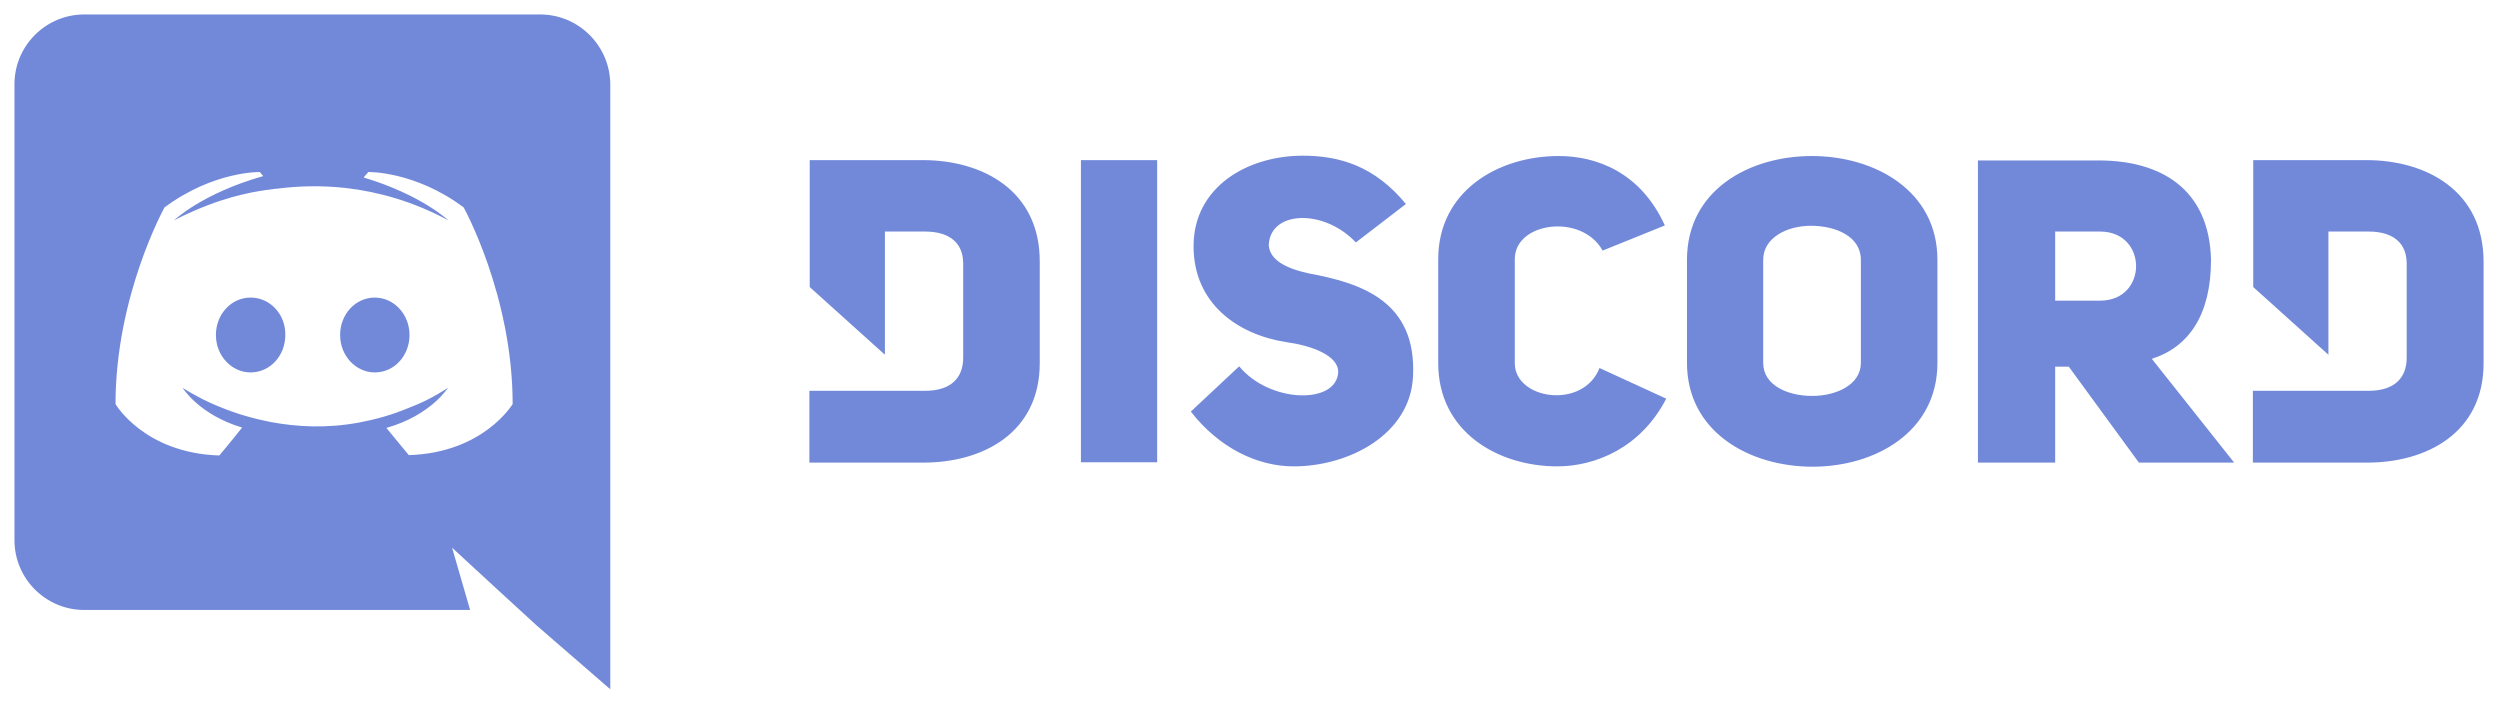
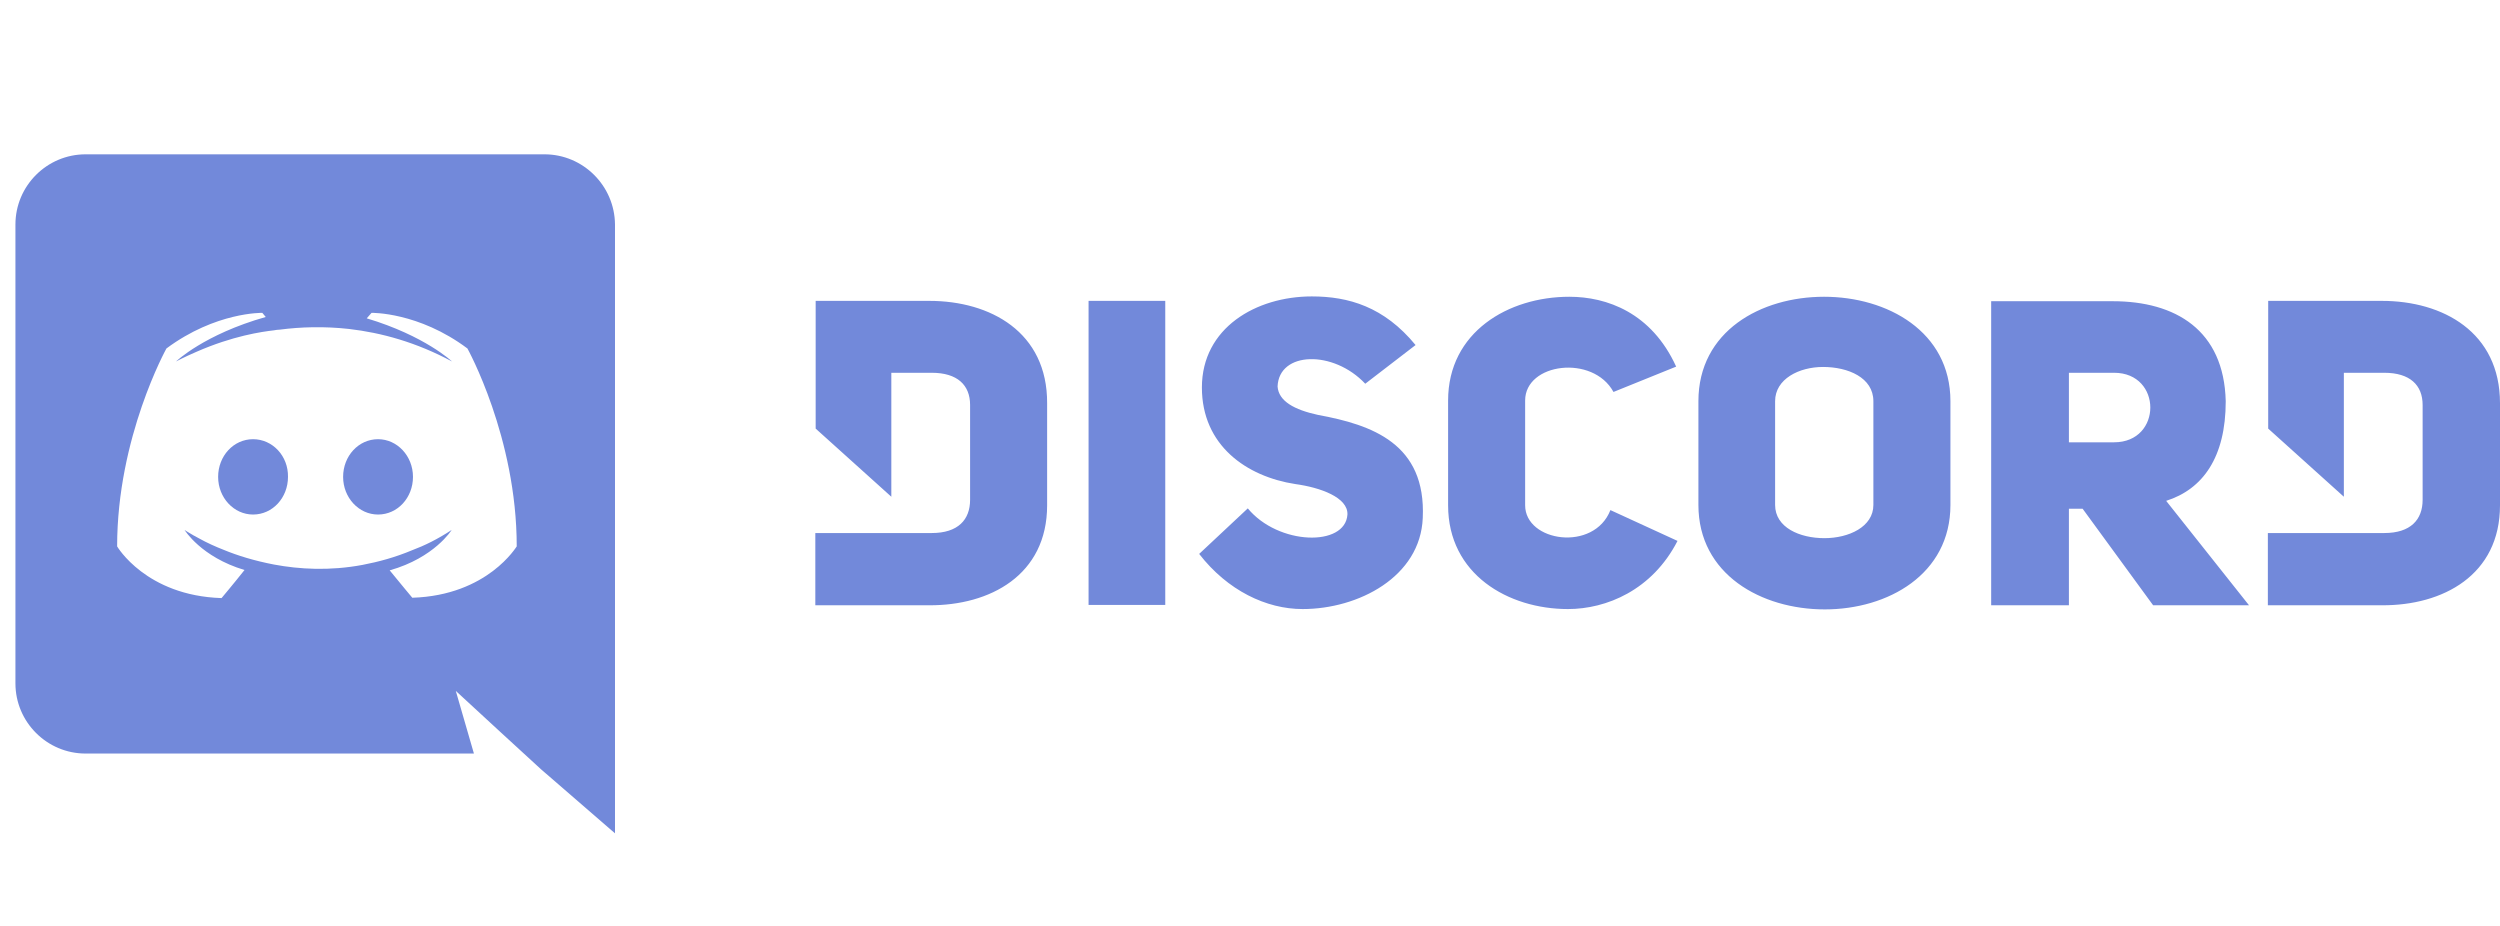
- <svg xmlns="http://www.w3.org/2000/svg" width="135" height="38" viewBox="0 0 135 38" fill="none">
-   <path d="M20.24 16.069C19.193 16.069 18.366 16.969 18.366 18.09C18.366 19.211 19.211 20.111 20.24 20.111C21.288 20.111 22.114 19.211 22.114 18.09C22.114 16.969 21.269 16.069 20.24 16.069ZM13.533 16.069C12.486 16.069 11.659 16.969 11.659 18.09C11.659 19.211 12.504 20.111 13.533 20.111C14.58 20.111 15.407 19.211 15.407 18.09C15.426 16.969 14.58 16.069 13.533 16.069Z" fill="#7289DA" />
-   <path d="M29.171 0.781H4.548C2.471 0.781 0.781 2.471 0.781 4.548V29.171C0.781 31.247 2.471 32.938 4.548 32.938H25.386L24.412 29.575L26.764 31.744L28.987 33.783L32.956 37.22V4.548C32.938 2.471 31.247 0.781 29.171 0.781ZM22.078 24.577C22.078 24.577 21.417 23.787 20.865 23.107C23.273 22.427 24.191 20.939 24.191 20.939C23.438 21.435 22.721 21.784 22.078 22.023C21.159 22.409 20.277 22.648 19.414 22.813C17.65 23.144 16.032 23.052 14.654 22.795C13.607 22.593 12.707 22.317 11.953 22.005C11.53 21.839 11.071 21.637 10.612 21.38C10.557 21.343 10.502 21.325 10.446 21.288C10.41 21.27 10.391 21.251 10.373 21.251C10.042 21.067 9.858 20.939 9.858 20.939C9.858 20.939 10.74 22.39 13.074 23.089C12.523 23.787 11.843 24.596 11.843 24.596C7.782 24.467 6.238 21.821 6.238 21.821C6.238 15.959 8.884 11.2 8.884 11.2C11.53 9.234 14.03 9.289 14.03 9.289L14.213 9.509C10.906 10.446 9.399 11.898 9.399 11.898C9.399 11.898 9.803 11.678 10.483 11.383C12.449 10.52 14.011 10.299 14.654 10.226C14.765 10.207 14.857 10.189 14.967 10.189C16.088 10.042 17.355 10.005 18.679 10.152C20.424 10.354 22.299 10.869 24.21 11.898C24.21 11.898 22.758 10.52 19.634 9.583L19.891 9.289C19.891 9.289 22.409 9.234 25.037 11.2C25.037 11.2 27.683 15.959 27.683 21.821C27.683 21.802 26.139 24.448 22.078 24.577V24.577ZM49.825 8.646H43.724V15.5L47.785 19.156V12.504H49.954C51.332 12.504 52.012 13.166 52.012 14.232V19.322C52.012 20.387 51.369 21.104 49.954 21.104H43.706V24.981H49.807C53.078 25 56.146 23.364 56.146 19.616V14.14C56.165 10.318 53.096 8.646 49.825 8.646V8.646ZM81.799 19.616V13.993C81.799 11.972 85.437 11.512 86.54 13.533L89.902 12.174C88.579 9.27 86.172 8.425 84.169 8.425C80.898 8.425 77.664 10.318 77.664 13.993V19.616C77.664 23.328 80.898 25.184 84.096 25.184C86.154 25.184 88.616 24.173 89.976 21.527L86.374 19.873C85.492 22.133 81.799 21.582 81.799 19.616V19.616ZM70.681 14.765C69.414 14.489 68.568 14.03 68.513 13.239C68.587 11.347 71.508 11.273 73.217 13.092L75.919 11.016C74.228 8.958 72.317 8.407 70.351 8.407C67.356 8.407 64.452 10.097 64.452 13.294C64.452 16.4 66.841 18.072 69.469 18.477C70.81 18.66 72.299 19.193 72.262 20.112C72.152 21.858 68.55 21.766 66.915 19.781L64.305 22.225C65.83 24.191 67.907 25.184 69.855 25.184C72.85 25.184 76.176 23.456 76.305 20.296C76.488 16.308 73.585 15.297 70.681 14.765V14.765ZM58.37 24.963H62.486V8.646H58.37V24.963ZM127.774 8.646H121.674V15.5L125.735 19.156V12.504H127.903C129.281 12.504 129.961 13.166 129.961 14.232V19.322C129.961 20.387 129.318 21.104 127.903 21.104H121.655V24.981H127.774C131.045 25 134.114 23.364 134.114 19.616V14.14C134.114 10.318 131.045 8.646 127.774 8.646V8.646ZM97.841 8.425C94.46 8.425 91.097 10.263 91.097 14.03V19.597C91.097 23.328 94.478 25.202 97.877 25.202C101.259 25.202 104.621 23.328 104.621 19.597V14.03C104.621 10.281 101.222 8.425 97.841 8.425ZM100.487 19.597C100.487 20.773 99.164 21.38 97.859 21.38C96.536 21.38 95.213 20.81 95.213 19.597V14.03C95.213 12.835 96.499 12.192 97.785 12.192C99.127 12.192 100.487 12.762 100.487 14.03V19.597V19.597ZM119.395 14.03C119.303 10.207 116.694 8.664 113.331 8.664H106.808V24.981H110.979V19.799H111.714L115.5 24.981H120.645L116.198 19.377C118.164 18.752 119.395 17.043 119.395 14.03ZM113.405 16.235H110.979V12.504H113.405C115.996 12.504 115.996 16.235 113.405 16.235Z" fill="#7289DA" />
+ <svg xmlns="http://www.w3.org/2000/svg" width="162" height="60" viewBox="0 0 162 60" fill="none">
+   <path d="M24.497 28.46C23.233 28.46 22.234 29.548 22.234 30.901C22.234 32.255 23.255 33.342 24.497 33.342C25.762 33.342 26.761 32.255 26.761 30.901C26.761 29.548 25.74 28.46 24.497 28.46ZM16.398 28.46C15.134 28.46 14.135 29.548 14.135 30.901C14.135 32.255 15.156 33.342 16.398 33.342C17.663 33.342 18.662 32.255 18.662 30.901C18.684 29.548 17.663 28.46 16.398 28.46Z" fill="#7289DA" />
+   <path d="M35.281 10H5.549C3.041 10 1 12.041 1 14.549V44.281C1 46.789 3.041 48.83 5.549 48.83H30.71L29.535 44.77L32.375 47.388L35.059 49.851L39.852 54V14.549C39.83 12.041 37.789 10 35.281 10ZM26.717 38.734C26.717 38.734 25.918 37.78 25.252 36.959C28.159 36.138 29.268 34.341 29.268 34.341C28.358 34.94 27.493 35.362 26.717 35.65C25.607 36.116 24.542 36.404 23.499 36.604C21.369 37.004 19.416 36.893 17.752 36.582C16.488 36.338 15.4 36.005 14.491 35.628C13.98 35.428 13.426 35.184 12.871 34.873C12.804 34.829 12.738 34.807 12.671 34.763C12.627 34.74 12.605 34.718 12.582 34.718C12.183 34.496 11.961 34.341 11.961 34.341C11.961 34.341 13.026 36.094 15.844 36.937C15.178 37.78 14.357 38.756 14.357 38.756C9.454 38.601 7.59 35.406 7.59 35.406C7.59 28.328 10.785 22.581 10.785 22.581C13.98 20.207 16.998 20.273 16.998 20.273L17.22 20.54C13.226 21.671 11.406 23.424 11.406 23.424C11.406 23.424 11.895 23.158 12.716 22.803C15.09 21.76 16.976 21.494 17.752 21.405C17.886 21.383 17.997 21.361 18.13 21.361C19.483 21.183 21.014 21.139 22.612 21.316C24.72 21.56 26.983 22.181 29.291 23.424C29.291 23.424 27.538 21.76 23.765 20.628L24.076 20.273C24.076 20.273 27.116 20.207 30.289 22.581C30.289 22.581 33.484 28.328 33.484 35.406C33.484 35.384 31.62 38.579 26.717 38.734V38.734ZM60.221 19.497H52.855V27.773L57.758 32.189V24.156H60.377C62.041 24.156 62.862 24.955 62.862 26.242V32.388C62.862 33.675 62.085 34.541 60.377 34.541H52.833V39.222H60.199C64.149 39.245 67.854 37.27 67.854 32.743V26.131C67.876 21.516 64.171 19.497 60.221 19.497V19.497ZM98.829 32.743V25.954C98.829 23.513 103.223 22.958 104.554 25.399L108.615 23.757C107.017 20.251 104.11 19.23 101.692 19.23C97.742 19.23 93.837 21.516 93.837 25.954V32.743C93.837 37.225 97.742 39.467 101.603 39.467C104.088 39.467 107.062 38.246 108.703 35.051L104.355 33.054C103.289 35.783 98.829 35.117 98.829 32.743V32.743ZM85.405 26.886C83.874 26.553 82.854 25.998 82.787 25.044C82.876 22.758 86.404 22.67 88.468 24.866L91.729 22.359C89.688 19.874 87.38 19.208 85.006 19.208C81.389 19.208 77.883 21.25 77.883 25.11C77.883 28.86 80.768 30.88 83.941 31.368C85.561 31.59 87.358 32.233 87.314 33.342C87.18 35.45 82.832 35.339 80.857 32.943L77.706 35.894C79.548 38.268 82.055 39.467 84.407 39.467C88.024 39.467 92.04 37.381 92.195 33.564C92.417 28.749 88.911 27.529 85.405 26.886V26.886ZM70.539 39.2H75.509V19.497H70.539V39.2ZM154.345 19.497H146.979V27.773L151.882 32.189V24.156H154.501C156.165 24.156 156.986 24.955 156.986 26.242V32.388C156.986 33.675 156.209 34.541 154.501 34.541H146.957V39.222H154.345C158.295 39.245 162 37.27 162 32.743V26.131C162 21.516 158.295 19.497 154.345 19.497V19.497ZM118.2 19.23C114.117 19.23 110.057 21.449 110.057 25.998V32.721C110.057 37.225 114.14 39.489 118.245 39.489C122.327 39.489 126.388 37.225 126.388 32.721V25.998C126.388 21.471 122.283 19.23 118.2 19.23ZM121.395 32.721C121.395 34.141 119.798 34.873 118.222 34.873C116.625 34.873 115.027 34.186 115.027 32.721V25.998C115.027 24.556 116.58 23.779 118.134 23.779C119.753 23.779 121.395 24.467 121.395 25.998V32.721V32.721ZM144.227 25.998C144.116 21.383 140.966 19.519 136.905 19.519H129.028V39.222H134.065V32.965H134.953L139.523 39.222H145.736L140.367 32.455C142.741 31.701 144.227 29.637 144.227 25.998ZM136.994 28.661H134.065V24.156H136.994C140.123 24.156 140.123 28.661 136.994 28.661Z" fill="#7289DA" />
</svg>
